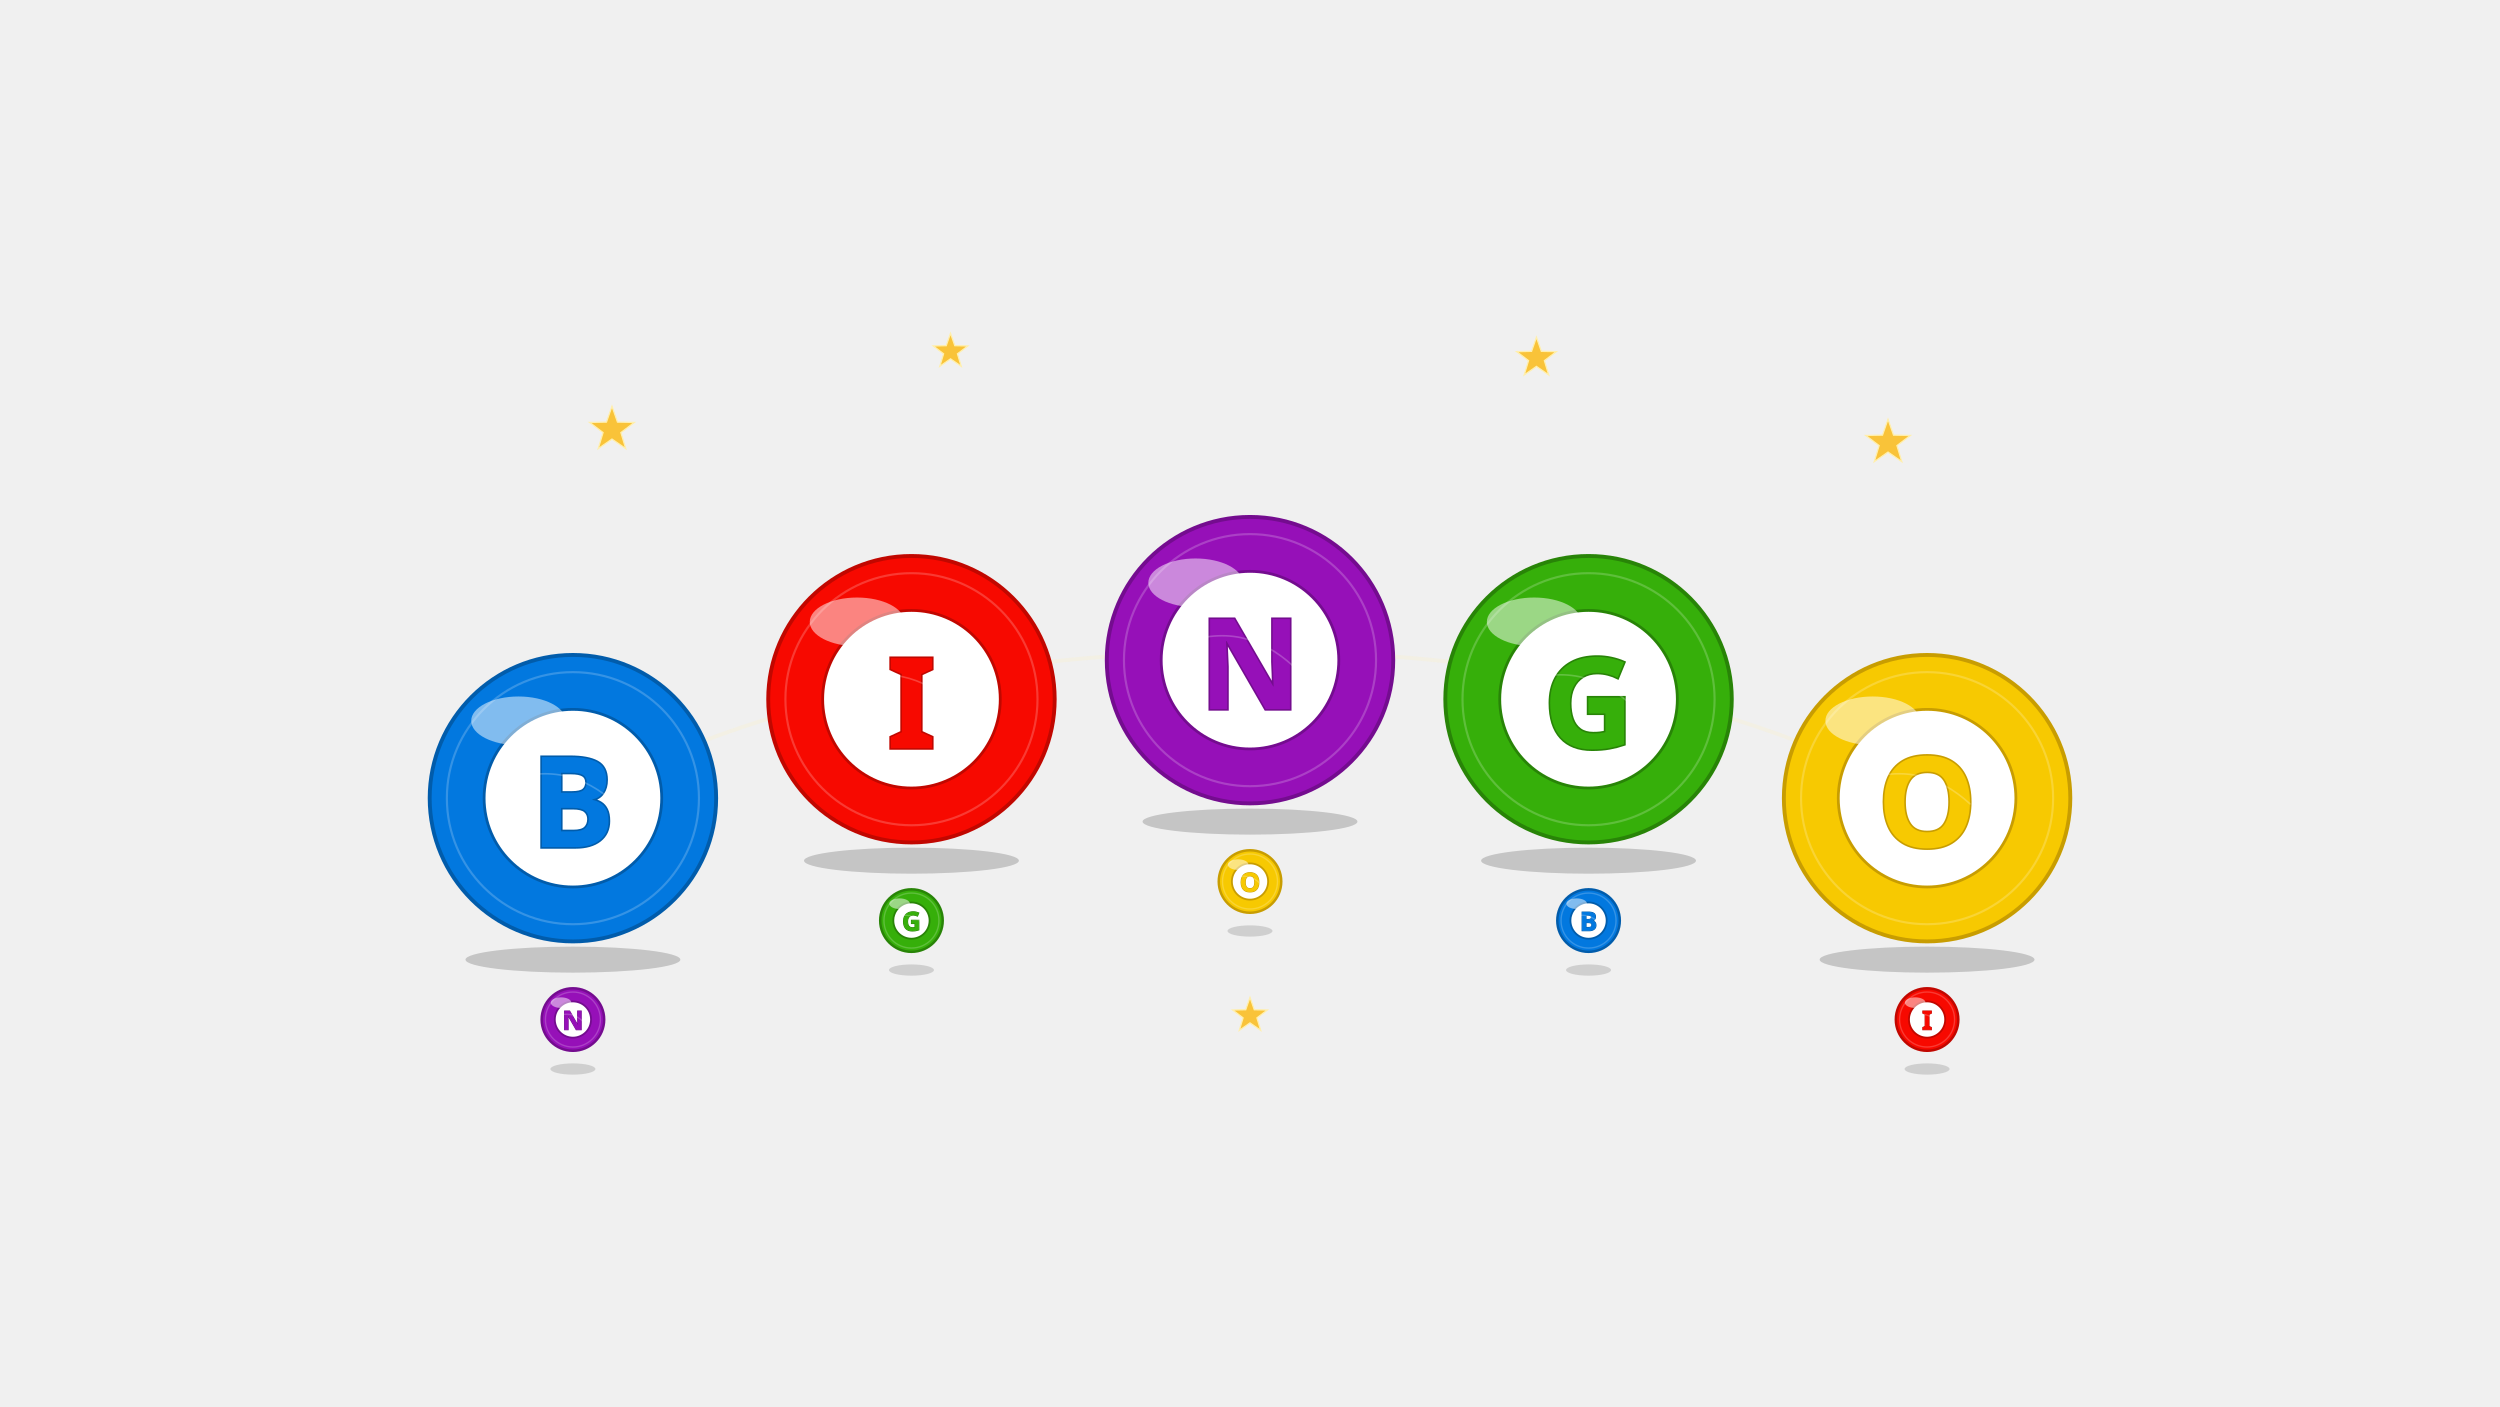
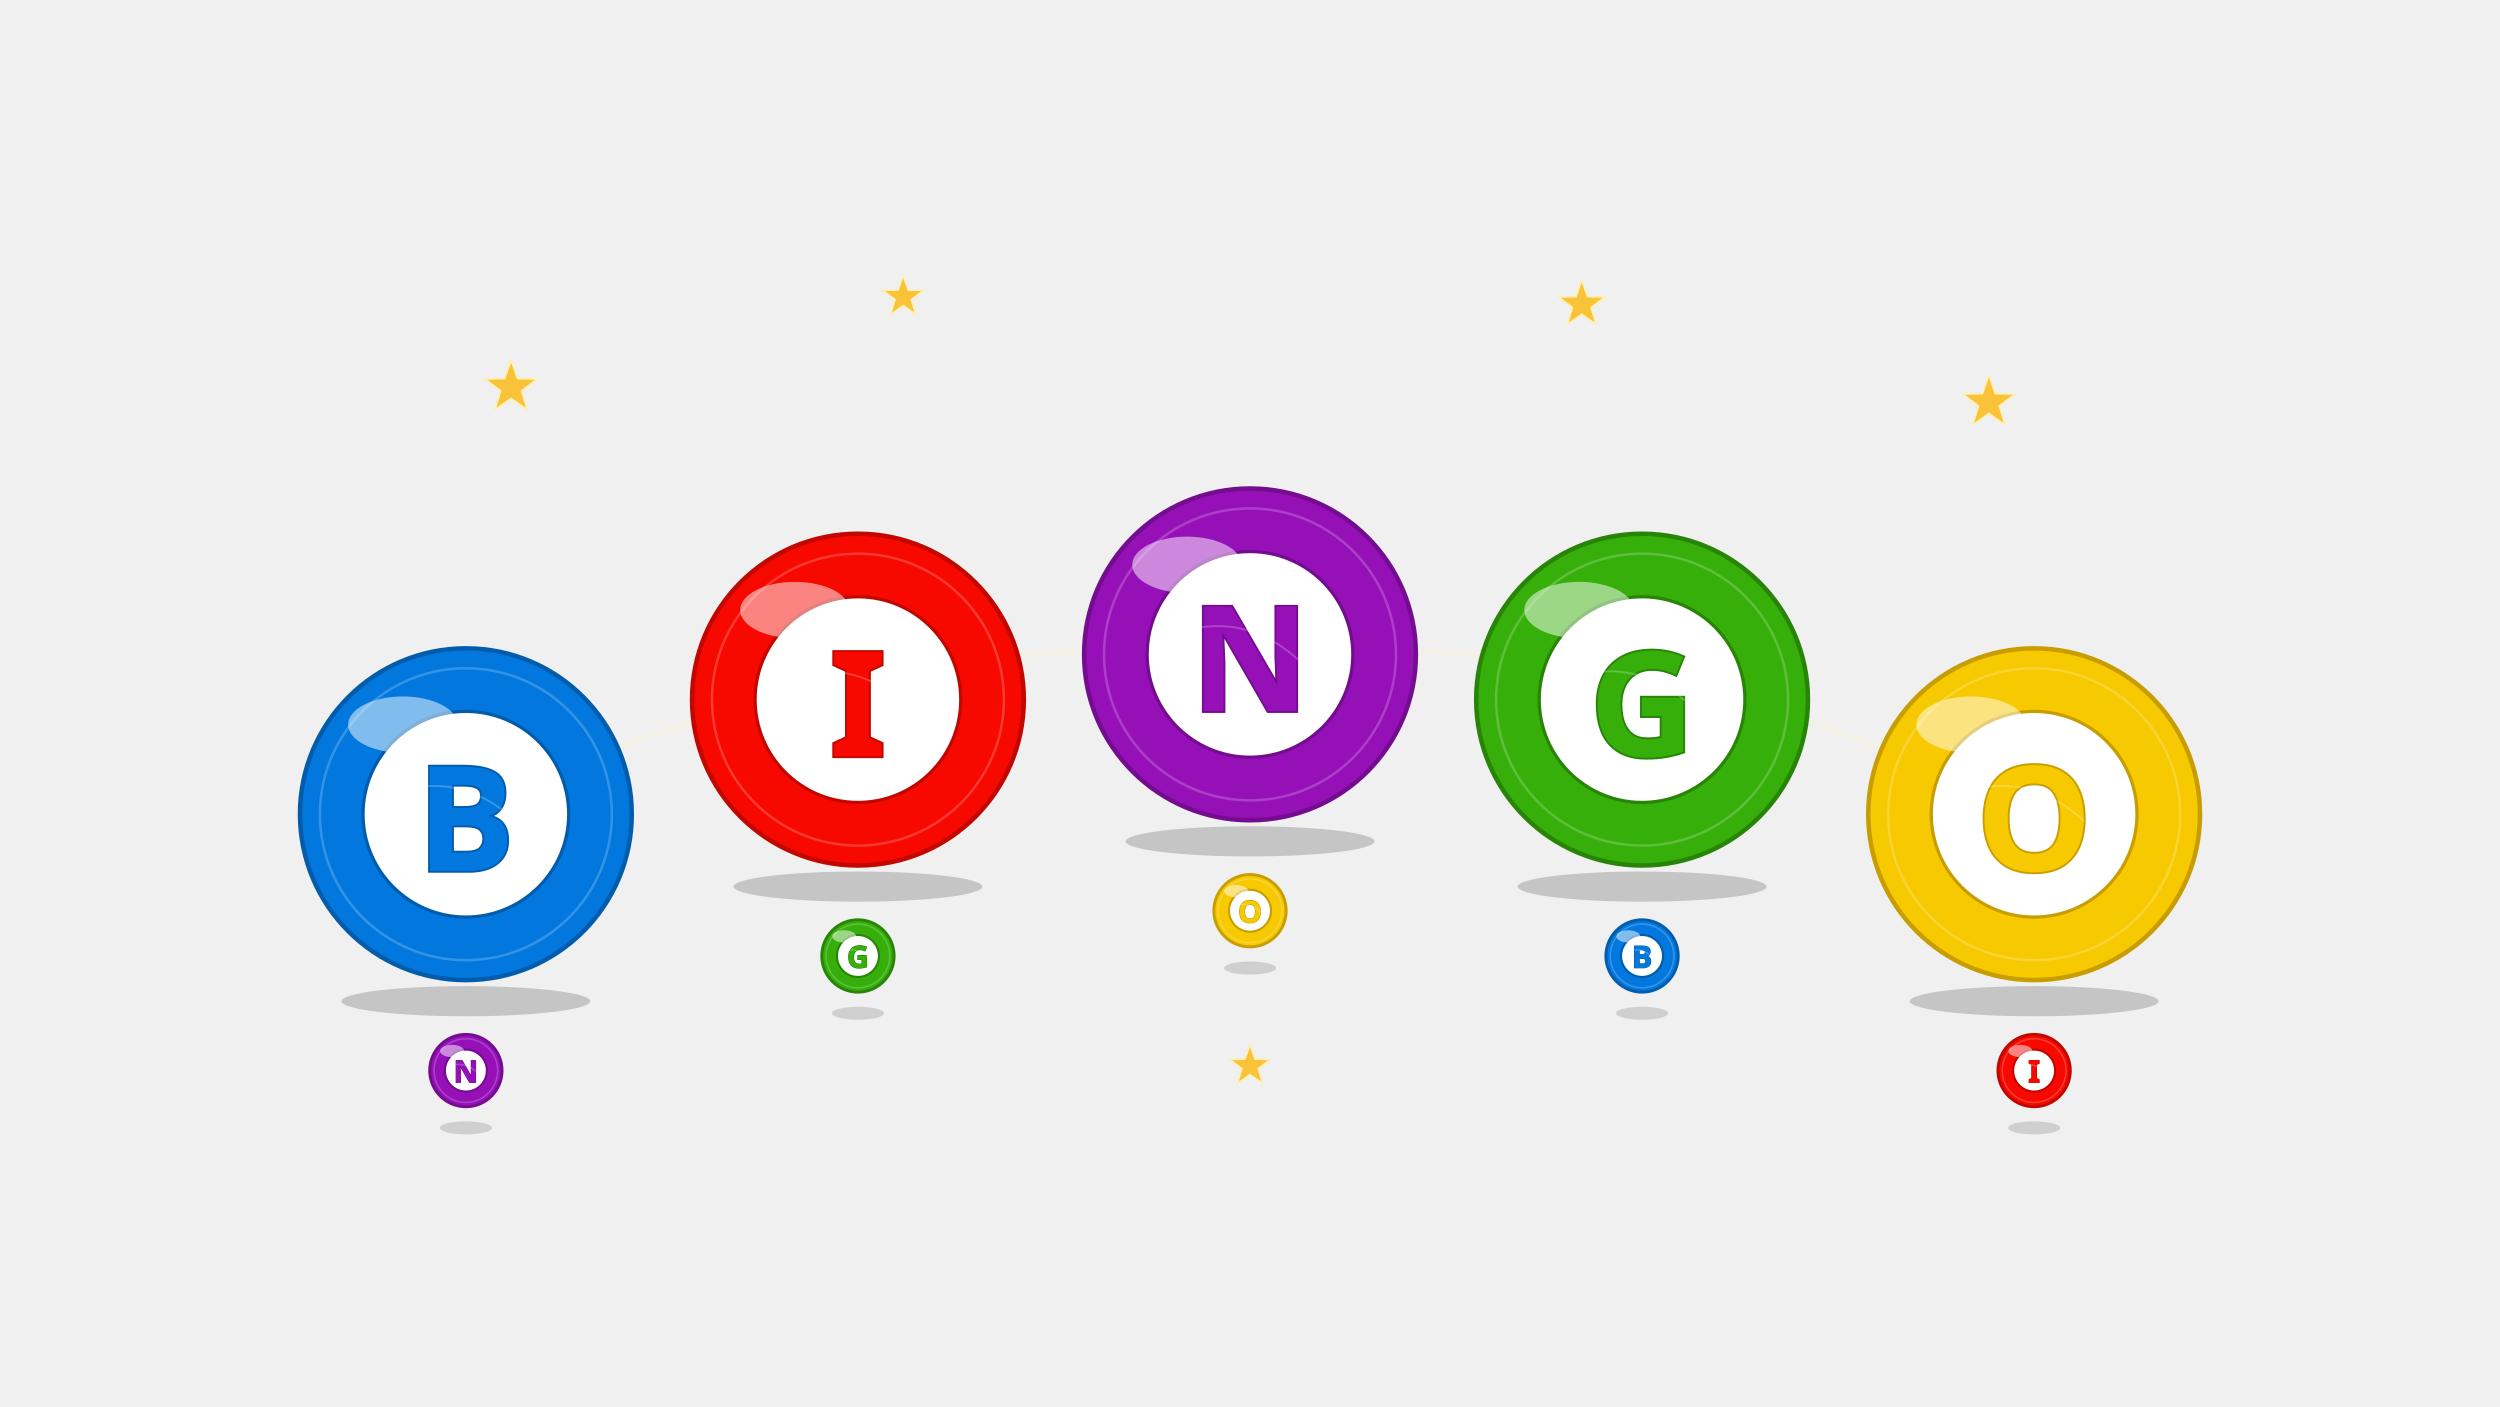
<svg xmlns="http://www.w3.org/2000/svg" viewBox="0 0 1920 1080" preserveAspectRatio="xMidYMid meet" width="1920" height="1080">
  <style>@keyframes wink-burst {
  0% { transform: scale(0); opacity: 0; }
  20% { opacity: 1; }
  60% { transform: scale(1); opacity: 1; }
  100% { transform: scale(1.15); opacity: 0; }
}
@keyframes wink-fade-loop {
  0%, 100% { opacity: 0; }
  10%, 70% { opacity: 1; }
}
@keyframes wink-spark-fall {
  0% { transform: translateY(-40px); opacity: 0; }
  20% { opacity: 1; }
  100% { transform: translateY(220px); opacity: 0; }
}
@keyframes wink-comet {
  0% { transform: translate(0,0) scale(0.6); opacity: 0; }
  30% { opacity: 1; }
  70% { transform: translate(var(--tx,0), var(--ty,-200px)) scale(1); opacity: 1; }
  100% { transform: translate(var(--tx,0), var(--ty,-200px)) scale(1.2); opacity: 0; }
}
@keyframes wink-ring-expand {
  0% { transform: scale(0.1); opacity: 0; stroke-width: 8; }
  20% { opacity: 1; }
  100% { transform: scale(1); opacity: 0; stroke-width: 1; }
}
@keyframes wink-twinkle {
  0%, 100% { transform: scale(0); opacity: 0; }
  50% { transform: scale(1); opacity: 1; }
}
@keyframes wink-pop {
  0% { transform: scale(0) rotate(-20deg); opacity: 0; }
  60% { transform: scale(1.15) rotate(5deg); opacity: 1; }
  80% { transform: scale(1) rotate(0); opacity: 1; }
  100% { transform: scale(1) rotate(0); opacity: 0; }
}
@keyframes wink-swirl {
  0% { transform: rotate(0deg) translateX(180px) scale(0); opacity: 0; }
  20% { opacity: 1; }
  100% { transform: rotate(360deg) translateX(40px) scale(1); opacity: 0; }
}
@keyframes wink-shower {
  0% { transform: translateY(-60px) rotate(0); opacity: 0; }
  15% { opacity: 1; }
  100% { transform: translateY(260px) rotate(180deg); opacity: 0; }
}
@keyframes wink-trail {
  0% { offset-distance: 0%; opacity: 0; transform: scale(0.4); }
  10% { opacity: 1; transform: scale(1); }
  90% { opacity: 1; }
  100% { offset-distance: 100%; opacity: 0; transform: scale(0.6); }
}
@keyframes wink-bounce-in {
  0% { transform: translateY(-300px) scale(0.6); opacity: 0; }
  50% { transform: translateY(20px) scale(1.05); opacity: 1; }
  70% { transform: translateY(-10px) scale(0.98); }
  100% { transform: translateY(0) scale(1); opacity: 1; }
}
@keyframes wink-bounce-loop {
  0%, 100% { transform: translateY(0); }
  50% { transform: translateY(-12px); }
}
@keyframes wink-pop-up {
  0% { transform: translateY(300px); opacity: 0; }
  60% { transform: translateY(-15px); opacity: 1; }
  100% { transform: translateY(0); opacity: 1; }
}
+ @keyframes wink-featured-pop {
+   0%, 100% { transform: translateY(0) scale(0.78) rotate(-6deg); opacity: 1; }
+   12% { transform: translateY(-26px) scale(1.3) rotate(4deg); opacity: 1; }
+   22% { transform: translateY(10px) scale(0.95) rotate(-2deg); opacity: 1; }
+   34%, 76% { transform: translateY(0) scale(1) rotate(0deg); opacity: 1; }
+   88% { transform: translateY(-8px) scale(1.06) rotate(0deg); opacity: 1; }
+ }
+ @keyframes wink-featured-burst {
+   0%, 40%, 100% { transform: scale(0.38); opacity: 0; }
+   48% { transform: scale(0.92); opacity: 0.95; }
+   60% { transform: scale(1.18); opacity: 0.42; }
+   72% { transform: scale(1.34); opacity: 0; }
+ }
@keyframes wink-orbit {
  from { transform: rotate(0deg) translateX(var(--orbit-r,160px)) rotate(0deg); }
  to { transform: rotate(360deg) translateX(var(--orbit-r,160px)) rotate(-360deg); }
}
@keyframes wink-scatter {
  0%, 100% { transform: translate(var(--sx,0), var(--sy,0)) scale(0.9); opacity: 0.6; }
  50% { transform: translate(calc(var(--sx,0) * 1.2), calc(var(--sy,0) * 1.2)) scale(1.05); opacity: 1; }
}
@keyframes wink-sparkle {
  0%, 100% { opacity: 0; transform: scale(0.5); }
  50% { opacity: 1; transform: scale(1.2); }
}
@keyframes wink-glow-pulse {
  0%, 100% { opacity: 0.4; transform: scale(0.95); }
  50% { opacity: 1; transform: scale(1.05); }
}
@keyframes wink-confetti-launch {
  0% { transform: translate(0,0) rotate(var(--r0,0deg)) scale(0.28); opacity: 0; }
  14% { opacity: 1; }
  72% { transform: translate(var(--tx,0px), var(--ty,0px)) rotate(var(--r1,180deg)) scale(1); opacity: 1; }
  100% { transform: translate(var(--tx,0px), var(--ty,0px)) rotate(var(--r2,320deg)) scale(0.82); opacity: 0; }
}
@keyframes wink-confetti-fall {
  0% { transform: translate(0,-90px) rotate(var(--r0,0deg)) scale(0.7); opacity: 0; }
  14% { opacity: 1; }
  82% { opacity: 1; }
  100% { transform: translate(var(--tx,0px), var(--ty,720px)) rotate(var(--r1,260deg)) scale(1); opacity: 0; }
}
@keyframes wink-confetti-shimmer {
  0%, 100% { transform: rotate(var(--r0,0deg)) scale(0.92); }
  50% { transform: rotate(var(--r1,180deg)) scale(1.08); }
}
@keyframes wink-confetti-wave {
  0% { transform: translate(var(--sx,-180px), var(--sy,0px)) rotate(var(--r0,0deg)) scale(0.5); opacity: 0; }
  18% { opacity: 1; }
  58% { transform: translate(0,0) rotate(var(--r1,180deg)) scale(1); opacity: 1; }
  100% { transform: translate(var(--tx,180px), var(--ty,0px)) rotate(var(--r2,360deg)) scale(0.78); opacity: 0; }
}
@keyframes wink-bingo-arrive {
  0% { transform: translate(var(--from-x,0), var(--from-y,0)) scale(0.34); opacity: 0; }
  18% { opacity: 1; }
  38% { transform: translate(var(--overshoot-x,0), var(--overshoot-y,0)) scale(1.09); opacity: 1; }
  46%, 100% { transform: translate(0,0) scale(1); opacity: 1; }
}
@keyframes wink-bingo-countdown {
  0%, 100% { opacity: 0; transform: scale(0.36); }
  5% { opacity: 1; transform: scale(0.92); }
  10% { opacity: 1; transform: scale(1.06); }
  16% { opacity: 0; transform: scale(1.22); }
}
@keyframes wink-bingo-spiral-letter {
  0% { transform: rotate(var(--spin-start,-220deg)) translateX(var(--orbit-r,320px)) scale(0.3); opacity: 0; }
  22% { opacity: 1; }
  42% { transform: rotate(var(--spin-mid,24deg)) translateX(18px) scale(1.1); opacity: 1; }
  52%, 100% { transform: rotate(0deg) translateX(0) scale(1); opacity: 1; }
}
@keyframes wink-bingo-final-bounce {
  0%, 54%, 100% { transform: translateY(0) scale(1); }
  64% { transform: translateY(-22px) scale(1.06); }
  76% { transform: translateY(0) scale(0.98); }
  88% { transform: translateY(-10px) scale(1.02); }
}
@keyframes wink-bingo-impact {
  0%, 56%, 100% { opacity: 0; transform: scale(0.52); }
  66% { opacity: 0.95; transform: scale(1.04); }
  78% { opacity: 0.38; transform: scale(1.34); }
}</style>
-   <path d="M 390 650 C 650 450, 1270 450, 1530 650" fill="none" stroke="hsl(48 100% 84%)" stroke-width="3" stroke-linecap="round" opacity="0.18" />
-   <g style="transform-origin:470px 330px;animation:wink-sparkle 2.6s ease-in-out infinite;animation-delay:0.12s">
-     <path d="M470,312 L474.232,324.175 L487.119,324.438 L476.848,332.225 L480.58,344.562 L470,337.2 L459.42,344.562 L463.152,332.225 L452.881,324.438 L465.768,324.175 Z" fill="hsl(43 94% 60%)" stroke="hsl(48 100% 84%)" stroke-width="1" />
-   </g>
-   <g style="transform-origin:730px 270px;animation:wink-sparkle 2.6s ease-in-out infinite;animation-delay:0.36s">
-     <path d="M730,256 L733.292,265.47 L743.315,265.674 L735.326,271.73 L738.229,281.326 L730,275.6 L721.771,281.326 L724.674,271.73 L716.685,265.674 L726.708,265.47 Z" fill="hsl(43 94% 60%)" stroke="hsl(48 100% 84%)" stroke-width="1" />
-   </g>
-   <g style="transform-origin:1180px 275px;animation:wink-sparkle 2.6s ease-in-out infinite;animation-delay:0.58s">
-     <path d="M1180,259 L1183.762,269.822 L1195.217,270.056 L1186.087,276.978 L1189.405,287.944 L1180,281.4 L1170.595,287.944 L1173.913,276.978 L1164.783,270.056 L1176.238,269.822 Z" fill="hsl(43 94% 60%)" stroke="hsl(48 100% 84%)" stroke-width="1" />
-   </g>
-   <g style="transform-origin:1450px 340px;animation:wink-sparkle 2.6s ease-in-out infinite;animation-delay:0.78s">
-     <path d="M1450,322 L1454.232,334.175 L1467.119,334.438 L1456.848,342.225 L1460.58,354.562 L1450,347.2 L1439.42,354.562 L1443.152,342.225 L1432.881,334.438 L1445.768,334.175 Z" fill="hsl(43 94% 60%)" stroke="hsl(48 100% 84%)" stroke-width="1" />
-   </g>
-   <g style="transform-origin:960px 780px;animation:wink-sparkle 2.6s ease-in-out infinite;animation-delay:0.48s">
-     <path d="M960,766 L963.292,775.47 L973.315,775.674 L965.326,781.73 L968.229,791.326 L960,785.6 L951.771,791.326 L954.674,781.73 L946.685,775.674 L956.708,775.47 Z" fill="hsl(43 94% 60%)" stroke="hsl(48 100% 84%)" stroke-width="1" />
-   </g>
-   <g style="transform-origin:440px 783px;animation:wink-bounce-loop 1.6s ease-in-out infinite;animation-delay:0.06s">
-     <ellipse cx="440" cy="821" rx="17.28" ry="4.32" fill="black" opacity="0.14" />
-     <circle cx="440" cy="783" r="24" fill="#9610b8" stroke="#740c8f" stroke-width="1.92" />
-     <circle cx="440" cy="783" r="21.12" fill="none" stroke="rgba(255,255,255,0.2)" stroke-width="1.056" />
-     <circle cx="440" cy="783" r="13.92" fill="white" stroke="#740c8f" stroke-width="1.4" />
-     <text x="440" y="783" text-anchor="middle" dominant-baseline="central" font-family="Arial Black, Trebuchet MS, system-ui, sans-serif" font-weight="900" font-size="20.16" fill="#9610b8" stroke="#740c8f" stroke-width="0.8" paint-order="stroke">N</text>
-     <ellipse cx="430.88" cy="770.04" rx="7.92" ry="4.08" fill="white" opacity="0.5" />
-     <path d="M 427.52 780.6 C 435.68 777.24, 441.92 779.16, 447.2 783.96" fill="none" stroke="rgba(255,255,255,0.22)" stroke-linecap="round" stroke-width="1" />
-   </g>
-   <g style="transform-origin:700px 707px;animation:wink-bounce-loop 1.6s ease-in-out infinite;animation-delay:0.18s">
-     <ellipse cx="700" cy="745" rx="17.28" ry="4.32" fill="black" opacity="0.14" />
-     <circle cx="700" cy="707" r="24" fill="#36af0a" stroke="#288407" stroke-width="1.92" />
-     <circle cx="700" cy="707" r="21.12" fill="none" stroke="rgba(255,255,255,0.2)" stroke-width="1.056" />
-     <circle cx="700" cy="707" r="13.92" fill="white" stroke="#288407" stroke-width="1.4" />
-     <text x="700" y="707" text-anchor="middle" dominant-baseline="central" font-family="Arial Black, Trebuchet MS, system-ui, sans-serif" font-weight="900" font-size="20.16" fill="#36af0a" stroke="#288407" stroke-width="0.8" paint-order="stroke">G</text>
-     <ellipse cx="690.88" cy="694.04" rx="7.92" ry="4.08" fill="white" opacity="0.5" />
-     <path d="M 687.52 704.6 C 695.68 701.24, 701.92 703.16, 707.2 707.96" fill="none" stroke="rgba(255,255,255,0.22)" stroke-linecap="round" stroke-width="1" />
-   </g>
-   <g style="transform-origin:960px 677px;animation:wink-bounce-loop 1.6s ease-in-out infinite;animation-delay:0.3s">
-     <ellipse cx="960" cy="715" rx="17.28" ry="4.32" fill="black" opacity="0.14" />
-     <circle cx="960" cy="677" r="24" fill="#f7c901" stroke="#c89d01" stroke-width="1.92" />
-     <circle cx="960" cy="677" r="21.12" fill="none" stroke="rgba(255,255,255,0.2)" stroke-width="1.056" />
-     <circle cx="960" cy="677" r="13.92" fill="white" stroke="#c89d01" stroke-width="1.4" />
-     <text x="960" y="677" text-anchor="middle" dominant-baseline="central" font-family="Arial Black, Trebuchet MS, system-ui, sans-serif" font-weight="900" font-size="20.16" fill="#f7c901" stroke="#c89d01" stroke-width="0.8" paint-order="stroke">O</text>
-     <ellipse cx="950.88" cy="664.04" rx="7.92" ry="4.08" fill="white" opacity="0.5" />
-     <path d="M 947.52 674.6 C 955.68 671.24, 961.92 673.16, 967.2 677.96" fill="none" stroke="rgba(255,255,255,0.22)" stroke-linecap="round" stroke-width="1" />
-   </g>
-   <g style="transform-origin:1220px 707px;animation:wink-bounce-loop 1.6s ease-in-out infinite;animation-delay:0.42s">
-     <ellipse cx="1220" cy="745" rx="17.28" ry="4.32" fill="black" opacity="0.14" />
-     <circle cx="1220" cy="707" r="24" fill="#0278df" stroke="#015cab" stroke-width="1.92" />
-     <circle cx="1220" cy="707" r="21.12" fill="none" stroke="rgba(255,255,255,0.2)" stroke-width="1.056" />
-     <circle cx="1220" cy="707" r="13.92" fill="white" stroke="#015cab" stroke-width="1.4" />
-     <text x="1220" y="707" text-anchor="middle" dominant-baseline="central" font-family="Arial Black, Trebuchet MS, system-ui, sans-serif" font-weight="900" font-size="20.16" fill="#0278df" stroke="#015cab" stroke-width="0.8" paint-order="stroke">B</text>
-     <ellipse cx="1210.88" cy="694.04" rx="7.92" ry="4.08" fill="white" opacity="0.5" />
-     <path d="M 1207.52 704.6 C 1215.68 701.24, 1221.92 703.16, 1227.2 707.96" fill="none" stroke="rgba(255,255,255,0.22)" stroke-linecap="round" stroke-width="1" />
-   </g>
-   <g style="transform-origin:1480px 783px;animation:wink-bounce-loop 1.6s ease-in-out infinite;animation-delay:0.54s">
-     <ellipse cx="1480" cy="821" rx="17.28" ry="4.32" fill="black" opacity="0.14" />
-     <circle cx="1480" cy="783" r="24" fill="#f70900" stroke="#c10700" stroke-width="1.92" />
-     <circle cx="1480" cy="783" r="21.12" fill="none" stroke="rgba(255,255,255,0.2)" stroke-width="1.056" />
-     <circle cx="1480" cy="783" r="13.92" fill="white" stroke="#c10700" stroke-width="1.4" />
-     <text x="1480" y="783" text-anchor="middle" dominant-baseline="central" font-family="Arial Black, Trebuchet MS, system-ui, sans-serif" font-weight="900" font-size="20.16" fill="#f70900" stroke="#c10700" stroke-width="0.8" paint-order="stroke">I</text>
-     <ellipse cx="1470.88" cy="770.04" rx="7.92" ry="4.08" fill="white" opacity="0.5" />
-     <path d="M 1467.52 780.6 C 1475.68 777.24, 1481.92 779.16, 1487.2 783.96" fill="none" stroke="rgba(255,255,255,0.22)" stroke-linecap="round" stroke-width="1" />
-   </g>
-   <g style="transform-origin:440px 613px;animation:wink-bounce-loop 1.6s ease-in-out infinite;animation-delay:0s">
-     <ellipse cx="440" cy="737" rx="82.5" ry="10" fill="black" opacity="0.18" />
-     <circle cx="440" cy="613" r="110" fill="#0278df" stroke="#015cab" stroke-width="3" />
-     <circle cx="440" cy="613" r="96.8" fill="none" stroke="rgba(255,255,255,0.2)" stroke-width="1.65" />
-     <circle cx="440" cy="613" r="68.2" fill="white" stroke="#015cab" stroke-width="2.16" />
-     <text x="440" y="613" text-anchor="middle" dominant-baseline="central" font-family="Arial Black, Trebuchet MS, system-ui, sans-serif" font-weight="900" font-size="96.8" fill="#0278df" stroke="#015cab" stroke-width="2.517" paint-order="stroke">B</text>
-     <ellipse cx="398.2" cy="553.6" rx="36.3" ry="18.7" fill="white" opacity="0.5" />
-     <path d="M 382.8 602 C 420.2 586.6, 448.8 595.4, 473 617.4" fill="none" stroke="rgba(255,255,255,0.22)" stroke-linecap="round" stroke-width="1.26" />
-   </g>
-   <g style="transform-origin:700px 537px;animation:wink-bounce-loop 1.6s ease-in-out infinite;animation-delay:0.12s">
-     <ellipse cx="700" cy="661" rx="82.5" ry="10" fill="black" opacity="0.18" />
-     <circle cx="700" cy="537" r="110" fill="#f70900" stroke="#c10700" stroke-width="3" />
-     <circle cx="700" cy="537" r="96.8" fill="none" stroke="rgba(255,255,255,0.2)" stroke-width="1.65" />
-     <circle cx="700" cy="537" r="68.2" fill="white" stroke="#c10700" stroke-width="2.16" />
-     <text x="700" y="537" text-anchor="middle" dominant-baseline="central" font-family="Arial Black, Trebuchet MS, system-ui, sans-serif" font-weight="900" font-size="96.8" fill="#f70900" stroke="#c10700" stroke-width="2.517" paint-order="stroke">I</text>
-     <ellipse cx="658.2" cy="477.6" rx="36.3" ry="18.7" fill="white" opacity="0.5" />
-     <path d="M 642.8 526 C 680.2 510.6, 708.8 519.4, 733 541.4" fill="none" stroke="rgba(255,255,255,0.22)" stroke-linecap="round" stroke-width="1.26" />
-   </g>
-   <g style="transform-origin:960px 507px;animation:wink-bounce-loop 1.6s ease-in-out infinite;animation-delay:0.24s">
-     <ellipse cx="960" cy="631" rx="82.5" ry="10" fill="black" opacity="0.18" />
-     <circle cx="960" cy="507" r="110" fill="#9610b8" stroke="#740c8f" stroke-width="3" />
-     <circle cx="960" cy="507" r="96.8" fill="none" stroke="rgba(255,255,255,0.2)" stroke-width="1.65" />
-     <circle cx="960" cy="507" r="68.2" fill="white" stroke="#740c8f" stroke-width="2.16" />
-     <text x="960" y="507" text-anchor="middle" dominant-baseline="central" font-family="Arial Black, Trebuchet MS, system-ui, sans-serif" font-weight="900" font-size="96.8" fill="#9610b8" stroke="#740c8f" stroke-width="2.517" paint-order="stroke">N</text>
-     <ellipse cx="918.2" cy="447.6" rx="36.3" ry="18.7" fill="white" opacity="0.5" />
-     <path d="M 902.8 496 C 940.2 480.6, 968.8 489.4, 993 511.4" fill="none" stroke="rgba(255,255,255,0.22)" stroke-linecap="round" stroke-width="1.26" />
-   </g>
-   <g style="transform-origin:1220px 537px;animation:wink-bounce-loop 1.6s ease-in-out infinite;animation-delay:0.36s">
-     <ellipse cx="1220" cy="661" rx="82.5" ry="10" fill="black" opacity="0.18" />
-     <circle cx="1220" cy="537" r="110" fill="#36af0a" stroke="#288407" stroke-width="3" />
-     <circle cx="1220" cy="537" r="96.8" fill="none" stroke="rgba(255,255,255,0.2)" stroke-width="1.65" />
-     <circle cx="1220" cy="537" r="68.2" fill="white" stroke="#288407" stroke-width="2.16" />
-     <text x="1220" y="537" text-anchor="middle" dominant-baseline="central" font-family="Arial Black, Trebuchet MS, system-ui, sans-serif" font-weight="900" font-size="96.8" fill="#36af0a" stroke="#288407" stroke-width="2.517" paint-order="stroke">G</text>
-     <ellipse cx="1178.2" cy="477.6" rx="36.3" ry="18.7" fill="white" opacity="0.5" />
-     <path d="M 1162.8 526 C 1200.2 510.6, 1228.8 519.4, 1253 541.4" fill="none" stroke="rgba(255,255,255,0.22)" stroke-linecap="round" stroke-width="1.26" />
-   </g>
-   <g style="transform-origin:1480px 613px;animation:wink-bounce-loop 1.6s ease-in-out infinite;animation-delay:0.48s">
-     <ellipse cx="1480" cy="737" rx="82.5" ry="10" fill="black" opacity="0.18" />
-     <circle cx="1480" cy="613" r="110" fill="#f7c901" stroke="#c89d01" stroke-width="3" />
-     <circle cx="1480" cy="613" r="96.8" fill="none" stroke="rgba(255,255,255,0.2)" stroke-width="1.65" />
-     <circle cx="1480" cy="613" r="68.2" fill="white" stroke="#c89d01" stroke-width="2.16" />
-     <text x="1480" y="613" text-anchor="middle" dominant-baseline="central" font-family="Arial Black, Trebuchet MS, system-ui, sans-serif" font-weight="900" font-size="96.8" fill="#f7c901" stroke="#c89d01" stroke-width="2.517" paint-order="stroke">O</text>
-     <ellipse cx="1438.2" cy="553.6" rx="36.3" ry="18.7" fill="white" opacity="0.5" />
-     <path d="M 1422.8 602 C 1460.2 586.6, 1488.8 595.4, 1513 617.4" fill="none" stroke="rgba(255,255,255,0.22)" stroke-linecap="round" stroke-width="1.26" />
+   <g id="content" transform="translate(960 540) scale(1.158095) translate(-960 -539.3262)">
+     <path d="M 390 650 C 650 450, 1270 450, 1530 650" fill="none" stroke="hsl(48 100% 84%)" stroke-width="3" stroke-linecap="round" opacity="0.18" />
+     <g style="transform-origin:470px 330px;animation:wink-sparkle 2.6s ease-in-out infinite;animation-delay:0.12s">
+       <path d="M470,312 L474.232,324.175 L487.119,324.438 L476.848,332.225 L480.58,344.562 L470,337.2 L459.42,344.562 L463.152,332.225 L452.881,324.438 L465.768,324.175 Z" fill="hsl(43 94% 60%)" stroke="hsl(48 100% 84%)" stroke-width="1" />
+     </g>
+     <g style="transform-origin:730px 270px;animation:wink-sparkle 2.6s ease-in-out infinite;animation-delay:0.36s">
+       <path d="M730,256 L733.292,265.47 L743.315,265.674 L735.326,271.73 L738.229,281.326 L730,275.6 L721.771,281.326 L724.674,271.73 L716.685,265.674 L726.708,265.47 Z" fill="hsl(43 94% 60%)" stroke="hsl(48 100% 84%)" stroke-width="1" />
+     </g>
+     <g style="transform-origin:1180px 275px;animation:wink-sparkle 2.6s ease-in-out infinite;animation-delay:0.58s">
+       <path d="M1180,259 L1183.762,269.822 L1195.217,270.056 L1186.087,276.978 L1189.405,287.944 L1180,281.4 L1170.595,287.944 L1173.913,276.978 L1164.783,270.056 L1176.238,269.822 Z" fill="hsl(43 94% 60%)" stroke="hsl(48 100% 84%)" stroke-width="1" />
+     </g>
+     <g style="transform-origin:1450px 340px;animation:wink-sparkle 2.6s ease-in-out infinite;animation-delay:0.78s">
+       <path d="M1450,322 L1454.232,334.175 L1467.119,334.438 L1456.848,342.225 L1460.58,354.562 L1450,347.2 L1439.42,354.562 L1443.152,342.225 L1432.881,334.438 L1445.768,334.175 Z" fill="hsl(43 94% 60%)" stroke="hsl(48 100% 84%)" stroke-width="1" />
+     </g>
+     <g style="transform-origin:960px 780px;animation:wink-sparkle 2.6s ease-in-out infinite;animation-delay:0.48s">
+       <path d="M960,766 L963.292,775.47 L973.315,775.674 L965.326,781.73 L968.229,791.326 L960,785.6 L951.771,791.326 L954.674,781.73 L946.685,775.674 L956.708,775.47 Z" fill="hsl(43 94% 60%)" stroke="hsl(48 100% 84%)" stroke-width="1" />
+     </g>
+     <g style="transform-origin:440px 783px;animation:wink-bounce-loop 1.6s ease-in-out infinite;animation-delay:0.06s">
+       <ellipse cx="440" cy="821" rx="17.28" ry="4.32" fill="black" opacity="0.14" />
+       <circle cx="440" cy="783" r="24" fill="#9610b8" stroke="#740c8f" stroke-width="1.92" />
+       <circle cx="440" cy="783" r="21.12" fill="none" stroke="rgba(255,255,255,0.2)" stroke-width="1.056" />
+       <circle cx="440" cy="783" r="13.92" fill="white" stroke="#740c8f" stroke-width="1.4" />
+       <text x="440" y="783" text-anchor="middle" dominant-baseline="central" font-family="Arial Black, Trebuchet MS, system-ui, sans-serif" font-weight="900" font-size="20.16" fill="#9610b8" stroke="#740c8f" stroke-width="0.8" paint-order="stroke">N</text>
+       <ellipse cx="430.88" cy="770.04" rx="7.92" ry="4.08" fill="white" opacity="0.5" />
+       <path d="M 427.52 780.6 C 435.68 777.24, 441.92 779.16, 447.2 783.96" fill="none" stroke="rgba(255,255,255,0.22)" stroke-linecap="round" stroke-width="1" />
+     </g>
+     <g style="transform-origin:700px 707px;animation:wink-bounce-loop 1.6s ease-in-out infinite;animation-delay:0.18s">
+       <ellipse cx="700" cy="745" rx="17.28" ry="4.32" fill="black" opacity="0.14" />
+       <circle cx="700" cy="707" r="24" fill="#36af0a" stroke="#288407" stroke-width="1.92" />
+       <circle cx="700" cy="707" r="21.12" fill="none" stroke="rgba(255,255,255,0.2)" stroke-width="1.056" />
+       <circle cx="700" cy="707" r="13.92" fill="white" stroke="#288407" stroke-width="1.4" />
+       <text x="700" y="707" text-anchor="middle" dominant-baseline="central" font-family="Arial Black, Trebuchet MS, system-ui, sans-serif" font-weight="900" font-size="20.16" fill="#36af0a" stroke="#288407" stroke-width="0.8" paint-order="stroke">G</text>
+       <ellipse cx="690.88" cy="694.04" rx="7.92" ry="4.08" fill="white" opacity="0.5" />
+       <path d="M 687.52 704.6 C 695.68 701.24, 701.92 703.16, 707.2 707.96" fill="none" stroke="rgba(255,255,255,0.22)" stroke-linecap="round" stroke-width="1" />
+     </g>
+     <g style="transform-origin:960px 677px;animation:wink-bounce-loop 1.6s ease-in-out infinite;animation-delay:0.3s">
+       <ellipse cx="960" cy="715" rx="17.28" ry="4.32" fill="black" opacity="0.14" />
+       <circle cx="960" cy="677" r="24" fill="#f7c901" stroke="#c89d01" stroke-width="1.92" />
+       <circle cx="960" cy="677" r="21.12" fill="none" stroke="rgba(255,255,255,0.2)" stroke-width="1.056" />
+       <circle cx="960" cy="677" r="13.92" fill="white" stroke="#c89d01" stroke-width="1.4" />
+       <text x="960" y="677" text-anchor="middle" dominant-baseline="central" font-family="Arial Black, Trebuchet MS, system-ui, sans-serif" font-weight="900" font-size="20.16" fill="#f7c901" stroke="#c89d01" stroke-width="0.8" paint-order="stroke">O</text>
+       <ellipse cx="950.88" cy="664.04" rx="7.92" ry="4.08" fill="white" opacity="0.5" />
+       <path d="M 947.52 674.6 C 955.68 671.24, 961.92 673.16, 967.2 677.96" fill="none" stroke="rgba(255,255,255,0.22)" stroke-linecap="round" stroke-width="1" />
+     </g>
+     <g style="transform-origin:1220px 707px;animation:wink-bounce-loop 1.6s ease-in-out infinite;animation-delay:0.42s">
+       <ellipse cx="1220" cy="745" rx="17.28" ry="4.32" fill="black" opacity="0.14" />
+       <circle cx="1220" cy="707" r="24" fill="#0278df" stroke="#015cab" stroke-width="1.92" />
+       <circle cx="1220" cy="707" r="21.12" fill="none" stroke="rgba(255,255,255,0.2)" stroke-width="1.056" />
+       <circle cx="1220" cy="707" r="13.92" fill="white" stroke="#015cab" stroke-width="1.4" />
+       <text x="1220" y="707" text-anchor="middle" dominant-baseline="central" font-family="Arial Black, Trebuchet MS, system-ui, sans-serif" font-weight="900" font-size="20.16" fill="#0278df" stroke="#015cab" stroke-width="0.8" paint-order="stroke">B</text>
+       <ellipse cx="1210.88" cy="694.04" rx="7.92" ry="4.08" fill="white" opacity="0.5" />
+       <path d="M 1207.52 704.6 C 1215.68 701.24, 1221.92 703.16, 1227.2 707.96" fill="none" stroke="rgba(255,255,255,0.22)" stroke-linecap="round" stroke-width="1" />
+     </g>
+     <g style="transform-origin:1480px 783px;animation:wink-bounce-loop 1.6s ease-in-out infinite;animation-delay:0.54s">
+       <ellipse cx="1480" cy="821" rx="17.28" ry="4.32" fill="black" opacity="0.14" />
+       <circle cx="1480" cy="783" r="24" fill="#f70900" stroke="#c10700" stroke-width="1.92" />
+       <circle cx="1480" cy="783" r="21.12" fill="none" stroke="rgba(255,255,255,0.2)" stroke-width="1.056" />
+       <circle cx="1480" cy="783" r="13.92" fill="white" stroke="#c10700" stroke-width="1.4" />
+       <text x="1480" y="783" text-anchor="middle" dominant-baseline="central" font-family="Arial Black, Trebuchet MS, system-ui, sans-serif" font-weight="900" font-size="20.16" fill="#f70900" stroke="#c10700" stroke-width="0.8" paint-order="stroke">I</text>
+       <ellipse cx="1470.88" cy="770.04" rx="7.92" ry="4.08" fill="white" opacity="0.5" />
+       <path d="M 1467.52 780.6 C 1475.68 777.24, 1481.92 779.16, 1487.2 783.96" fill="none" stroke="rgba(255,255,255,0.22)" stroke-linecap="round" stroke-width="1" />
+     </g>
+     <g style="transform-origin:440px 613px;animation:wink-bounce-loop 1.6s ease-in-out infinite;animation-delay:0s">
+       <ellipse cx="440" cy="737" rx="82.5" ry="10" fill="black" opacity="0.18" />
+       <circle cx="440" cy="613" r="110" fill="#0278df" stroke="#015cab" stroke-width="3" />
+       <circle cx="440" cy="613" r="96.8" fill="none" stroke="rgba(255,255,255,0.2)" stroke-width="1.65" />
+       <circle cx="440" cy="613" r="68.2" fill="white" stroke="#015cab" stroke-width="2.16" />
+       <text x="440" y="613" text-anchor="middle" dominant-baseline="central" font-family="Arial Black, Trebuchet MS, system-ui, sans-serif" font-weight="900" font-size="96.8" fill="#0278df" stroke="#015cab" stroke-width="2.517" paint-order="stroke">B</text>
+       <ellipse cx="398.2" cy="553.6" rx="36.3" ry="18.7" fill="white" opacity="0.5" />
+       <path d="M 382.8 602 C 420.2 586.6, 448.8 595.4, 473 617.4" fill="none" stroke="rgba(255,255,255,0.22)" stroke-linecap="round" stroke-width="1.26" />
+     </g>
+     <g style="transform-origin:700px 537px;animation:wink-bounce-loop 1.6s ease-in-out infinite;animation-delay:0.12s">
+       <ellipse cx="700" cy="661" rx="82.5" ry="10" fill="black" opacity="0.18" />
+       <circle cx="700" cy="537" r="110" fill="#f70900" stroke="#c10700" stroke-width="3" />
+       <circle cx="700" cy="537" r="96.8" fill="none" stroke="rgba(255,255,255,0.2)" stroke-width="1.65" />
+       <circle cx="700" cy="537" r="68.2" fill="white" stroke="#c10700" stroke-width="2.16" />
+       <text x="700" y="537" text-anchor="middle" dominant-baseline="central" font-family="Arial Black, Trebuchet MS, system-ui, sans-serif" font-weight="900" font-size="96.8" fill="#f70900" stroke="#c10700" stroke-width="2.517" paint-order="stroke">I</text>
+       <ellipse cx="658.2" cy="477.6" rx="36.3" ry="18.7" fill="white" opacity="0.5" />
+       <path d="M 642.8 526 C 680.2 510.6, 708.8 519.4, 733 541.4" fill="none" stroke="rgba(255,255,255,0.22)" stroke-linecap="round" stroke-width="1.26" />
+     </g>
+     <g style="transform-origin:960px 507px;animation:wink-bounce-loop 1.6s ease-in-out infinite;animation-delay:0.24s">
+       <ellipse cx="960" cy="631" rx="82.5" ry="10" fill="black" opacity="0.18" />
+       <circle cx="960" cy="507" r="110" fill="#9610b8" stroke="#740c8f" stroke-width="3" />
+       <circle cx="960" cy="507" r="96.8" fill="none" stroke="rgba(255,255,255,0.2)" stroke-width="1.65" />
+       <circle cx="960" cy="507" r="68.2" fill="white" stroke="#740c8f" stroke-width="2.16" />
+       <text x="960" y="507" text-anchor="middle" dominant-baseline="central" font-family="Arial Black, Trebuchet MS, system-ui, sans-serif" font-weight="900" font-size="96.8" fill="#9610b8" stroke="#740c8f" stroke-width="2.517" paint-order="stroke">N</text>
+       <ellipse cx="918.2" cy="447.6" rx="36.3" ry="18.7" fill="white" opacity="0.5" />
+       <path d="M 902.8 496 C 940.2 480.6, 968.8 489.4, 993 511.4" fill="none" stroke="rgba(255,255,255,0.22)" stroke-linecap="round" stroke-width="1.26" />
+     </g>
+     <g style="transform-origin:1220px 537px;animation:wink-bounce-loop 1.6s ease-in-out infinite;animation-delay:0.36s">
+       <ellipse cx="1220" cy="661" rx="82.5" ry="10" fill="black" opacity="0.18" />
+       <circle cx="1220" cy="537" r="110" fill="#36af0a" stroke="#288407" stroke-width="3" />
+       <circle cx="1220" cy="537" r="96.8" fill="none" stroke="rgba(255,255,255,0.2)" stroke-width="1.65" />
+       <circle cx="1220" cy="537" r="68.2" fill="white" stroke="#288407" stroke-width="2.16" />
+       <text x="1220" y="537" text-anchor="middle" dominant-baseline="central" font-family="Arial Black, Trebuchet MS, system-ui, sans-serif" font-weight="900" font-size="96.8" fill="#36af0a" stroke="#288407" stroke-width="2.517" paint-order="stroke">G</text>
+       <ellipse cx="1178.2" cy="477.6" rx="36.3" ry="18.7" fill="white" opacity="0.5" />
+       <path d="M 1162.8 526 C 1200.2 510.6, 1228.8 519.4, 1253 541.4" fill="none" stroke="rgba(255,255,255,0.22)" stroke-linecap="round" stroke-width="1.26" />
+     </g>
+     <g style="transform-origin:1480px 613px;animation:wink-bounce-loop 1.6s ease-in-out infinite;animation-delay:0.48s">
+       <ellipse cx="1480" cy="737" rx="82.5" ry="10" fill="black" opacity="0.18" />
+       <circle cx="1480" cy="613" r="110" fill="#f7c901" stroke="#c89d01" stroke-width="3" />
+       <circle cx="1480" cy="613" r="96.8" fill="none" stroke="rgba(255,255,255,0.2)" stroke-width="1.65" />
+       <circle cx="1480" cy="613" r="68.2" fill="white" stroke="#c89d01" stroke-width="2.16" />
+       <text x="1480" y="613" text-anchor="middle" dominant-baseline="central" font-family="Arial Black, Trebuchet MS, system-ui, sans-serif" font-weight="900" font-size="96.8" fill="#f7c901" stroke="#c89d01" stroke-width="2.517" paint-order="stroke">O</text>
+       <ellipse cx="1438.2" cy="553.6" rx="36.3" ry="18.7" fill="white" opacity="0.5" />
+       <path d="M 1422.8 602 C 1460.2 586.6, 1488.8 595.4, 1513 617.4" fill="none" stroke="rgba(255,255,255,0.22)" stroke-linecap="round" stroke-width="1.26" />
+     </g>
  </g>
</svg>
